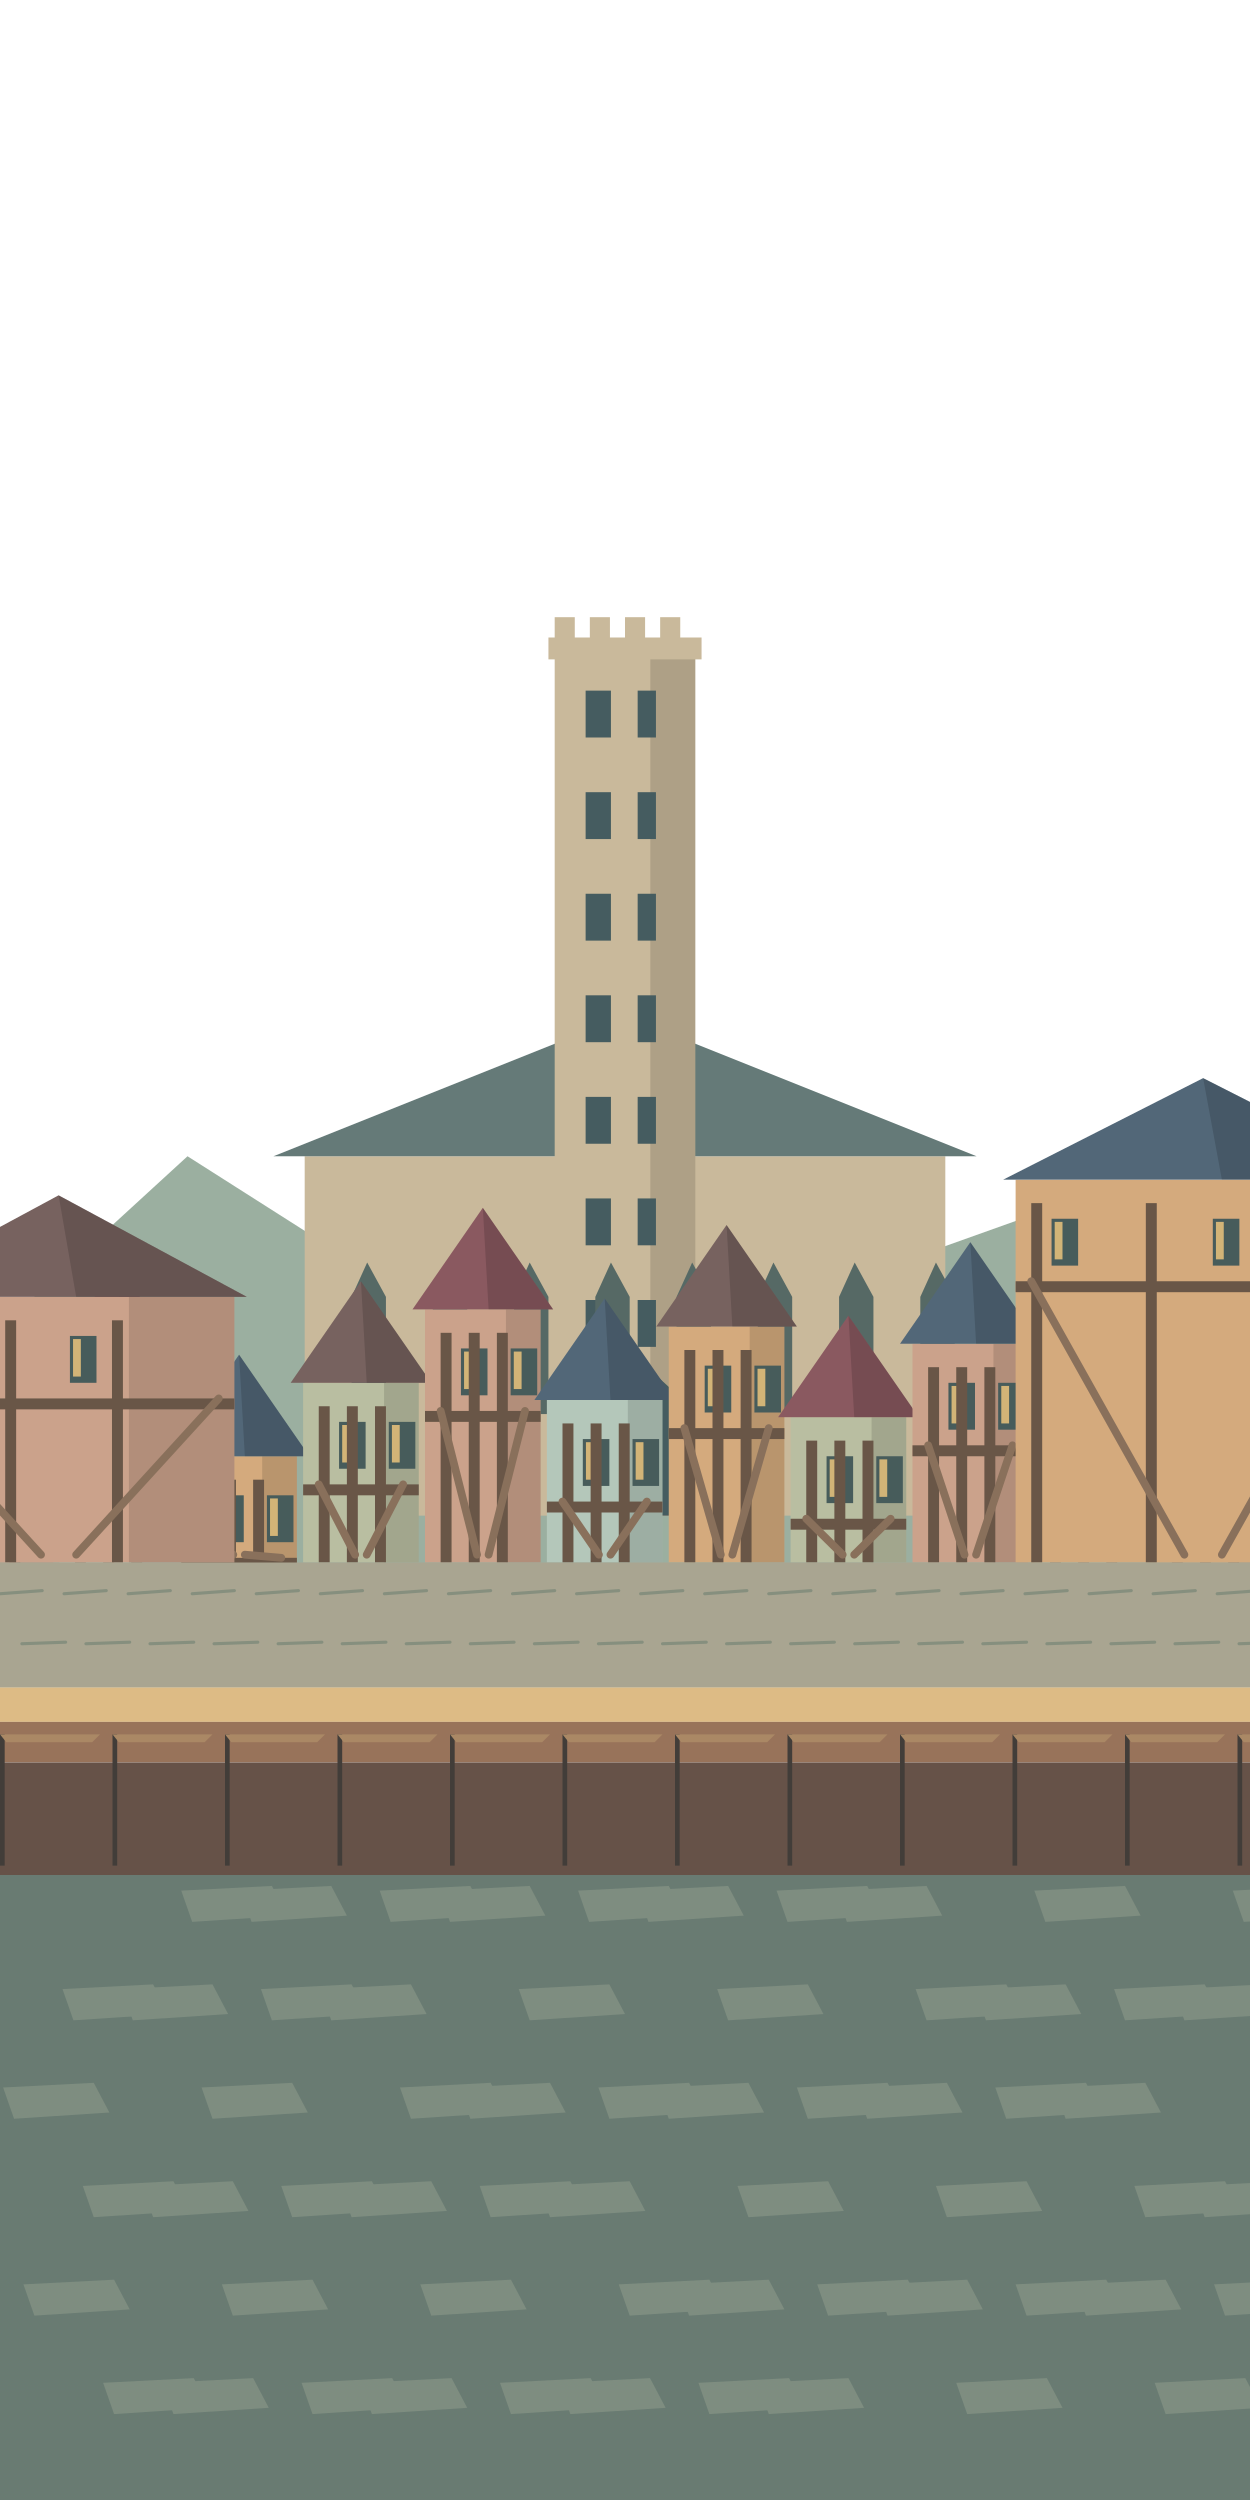
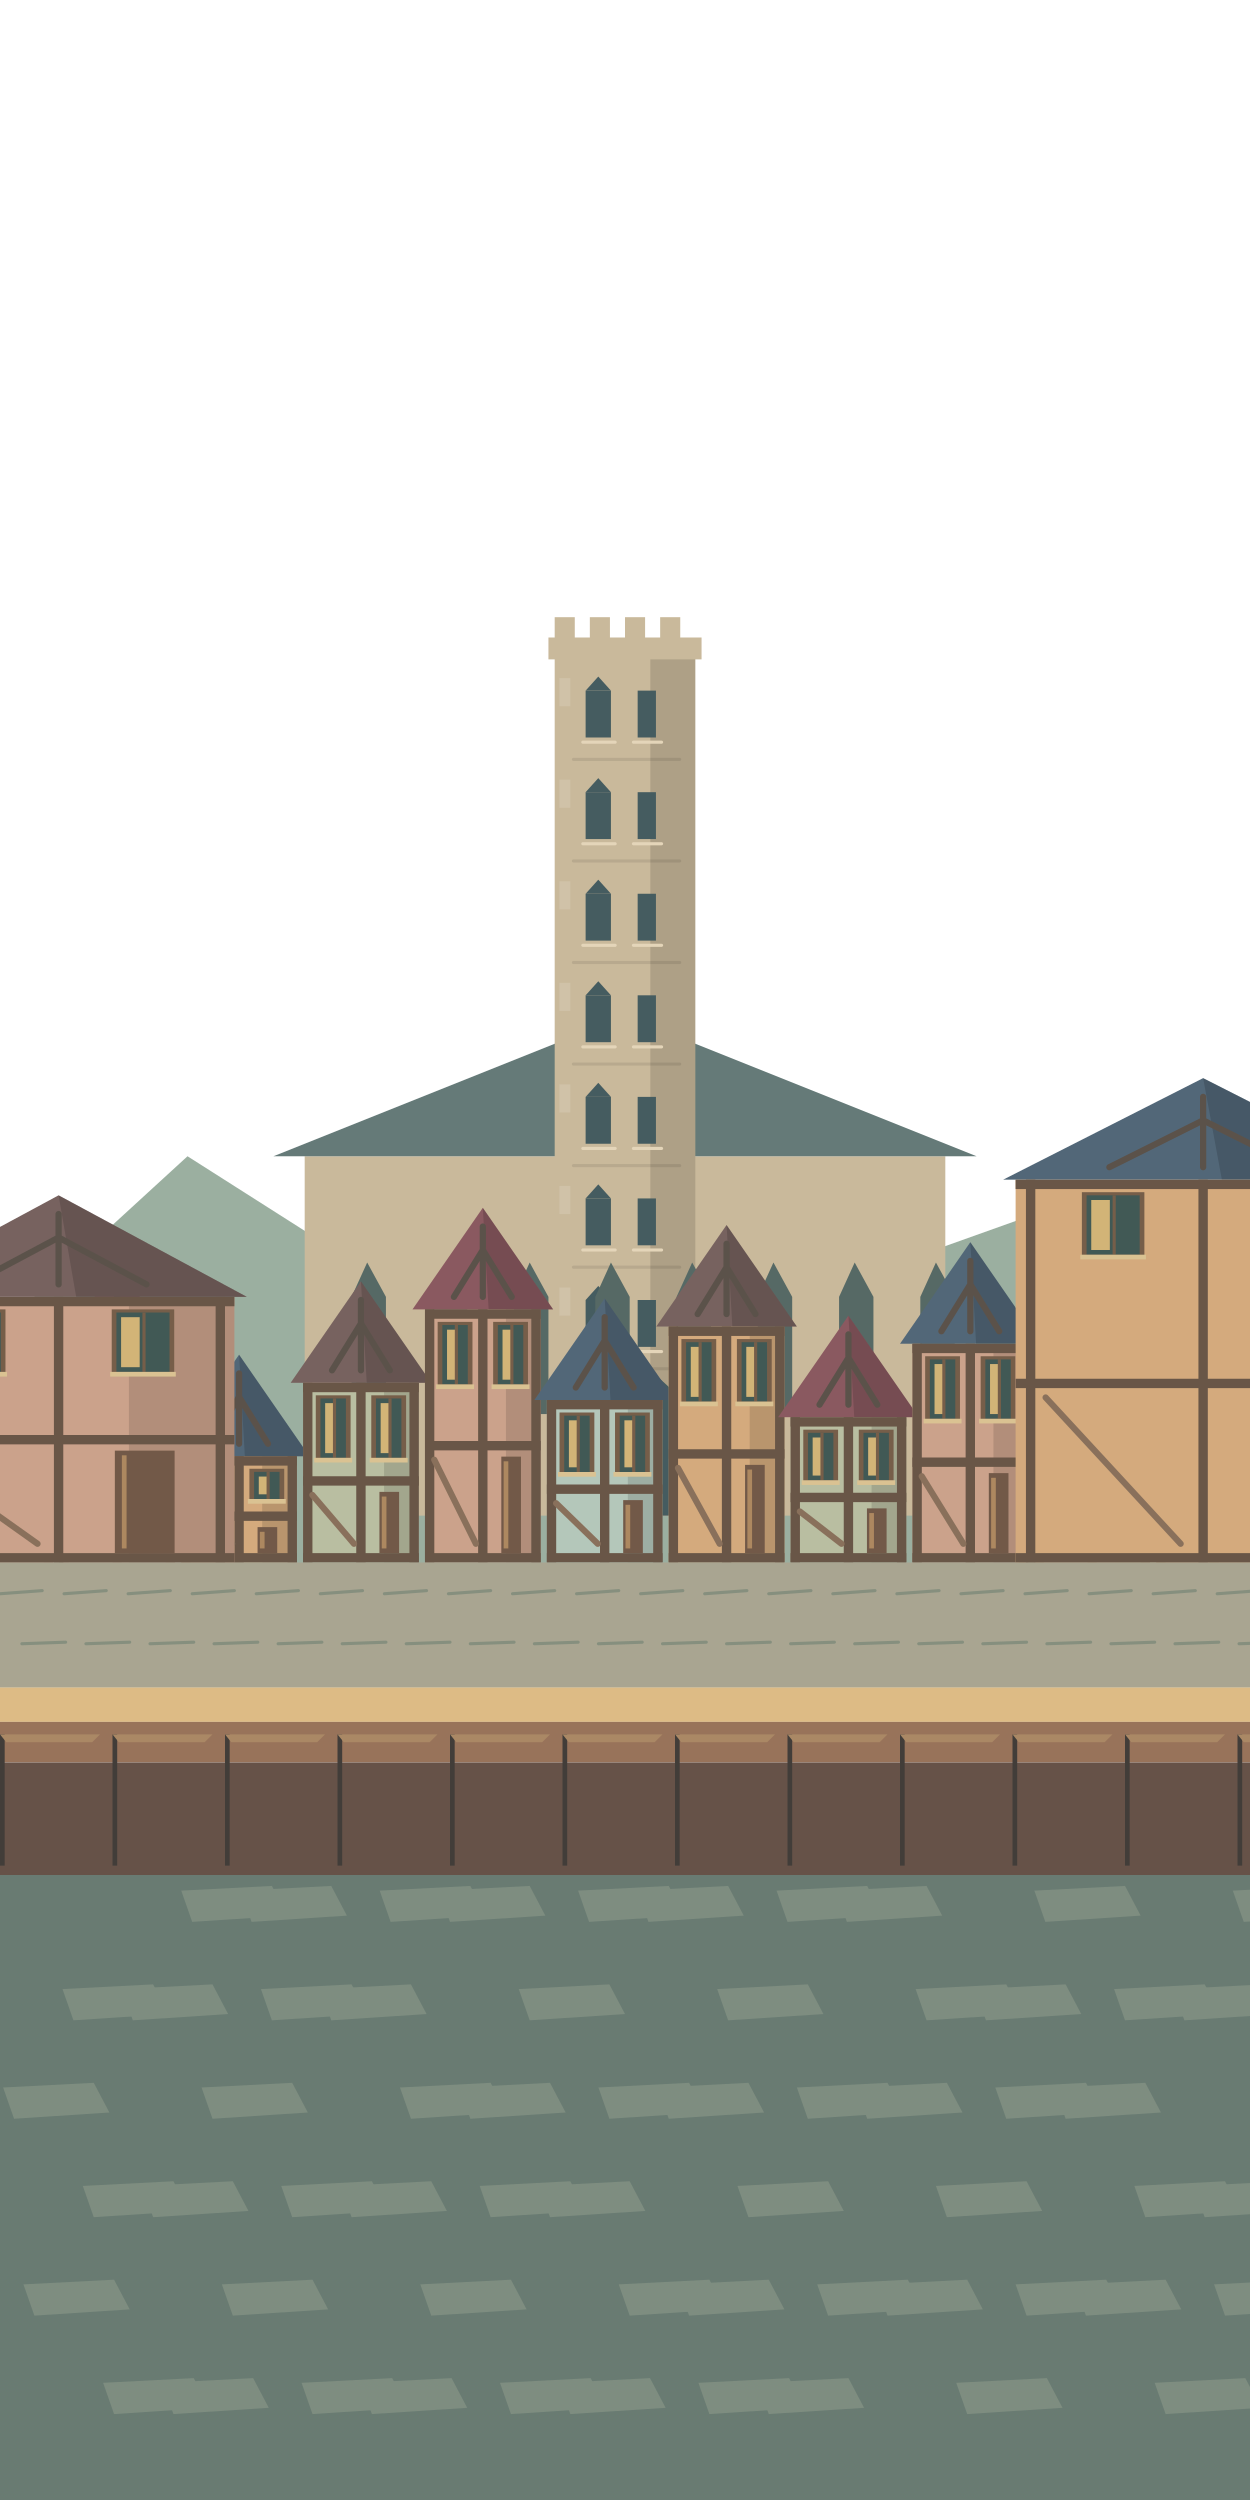
<svg xmlns="http://www.w3.org/2000/svg" width="800" height="1600" viewBox="0 0 800 1600">
  <polygon points="0,850 120,740 230,810 400,720 570,810 710,760 800,830 800,1080 0,1080" fill="#9bafa0" />
  <rect x="195" y="740" width="410" height="230" fill="#c9b99b" />
  <polygon points="175,740 400,650 625,740" fill="#657a78" />
  <rect x="355" y="420" width="90" height="550" fill="#c9b99b" />
  <polygon points="416.2,420 445,420 445,970 416.2,970" fill="#00000022" />
  <rect x="351" y="408" width="98" height="14" fill="#c9b99b" />
  <rect x="355" y="395" width="12.857" height="20" fill="#c9b99b" />
  <rect x="377.5" y="395" width="12.857" height="20" fill="#c9b99b" />
  <rect x="400" y="395" width="12.857" height="20" fill="#c9b99b" />
  <rect x="422.5" y="395" width="12.857" height="20" fill="#c9b99b" />
  <rect x="374.8" y="442" width="16.2" height="30" fill="#455c60" />
  <rect x="408.1" y="442" width="11.7" height="30" fill="#455c60" />
+   <polygon points="374.8,442 382.9,433 391,442" fill="#455c60" />
+   <path d="M373 475h20.7 M405.4 475h18" fill="none" stroke="#e4d5b9" stroke-width="2" stroke-linecap="round" stroke-linejoin="round" />
+   <rect x="358" y="434" width="7" height="18" fill="#ffffff20" />
+   <path d="M367 486h68" fill="none" stroke="#00000016" stroke-width="2" stroke-linecap="round" stroke-linejoin="round" />
  <rect x="374.8" y="507" width="16.2" height="30" fill="#455c60" />
  <rect x="408.1" y="507" width="11.7" height="30" fill="#455c60" />
+   <polygon points="374.8,507 382.9,498 391,507" fill="#455c60" />
+   <path d="M373 540h20.7 M405.4 540h18" fill="none" stroke="#e4d5b9" stroke-width="2" stroke-linecap="round" stroke-linejoin="round" />
+   <rect x="358" y="499" width="7" height="18" fill="#ffffff20" />
+   <path d="M367 551h68" fill="none" stroke="#00000016" stroke-width="2" stroke-linecap="round" stroke-linejoin="round" />
  <rect x="374.8" y="572" width="16.2" height="30" fill="#455c60" />
  <rect x="408.1" y="572" width="11.7" height="30" fill="#455c60" />
+   <polygon points="374.8,572 382.9,563 391,572" fill="#455c60" />
+   <path d="M373 605h20.7 M405.4 605h18" fill="none" stroke="#e4d5b9" stroke-width="2" stroke-linecap="round" stroke-linejoin="round" />
+   <rect x="358" y="564" width="7" height="18" fill="#ffffff20" />
+   <path d="M367 616h68" fill="none" stroke="#00000016" stroke-width="2" stroke-linecap="round" stroke-linejoin="round" />
  <rect x="374.8" y="637" width="16.2" height="30" fill="#455c60" />
  <rect x="408.1" y="637" width="11.7" height="30" fill="#455c60" />
+   <polygon points="374.8,637 382.9,628 391,637" fill="#455c60" />
+   <path d="M373 670h20.7 M405.4 670h18" fill="none" stroke="#e4d5b9" stroke-width="2" stroke-linecap="round" stroke-linejoin="round" />
+   <rect x="358" y="629" width="7" height="18" fill="#ffffff20" />
+   <path d="M367 681h68" fill="none" stroke="#00000016" stroke-width="2" stroke-linecap="round" stroke-linejoin="round" />
  <rect x="374.8" y="702" width="16.2" height="30" fill="#455c60" />
  <rect x="408.1" y="702" width="11.7" height="30" fill="#455c60" />
+   <polygon points="374.8,702 382.9,693 391,702" fill="#455c60" />
+   <path d="M373 735h20.7 M405.4 735h18" fill="none" stroke="#e4d5b9" stroke-width="2" stroke-linecap="round" stroke-linejoin="round" />
+   <rect x="358" y="694" width="7" height="18" fill="#ffffff20" />
+   <path d="M367 746h68" fill="none" stroke="#00000016" stroke-width="2" stroke-linecap="round" stroke-linejoin="round" />
  <rect x="374.8" y="767" width="16.2" height="30" fill="#455c60" />
  <rect x="408.1" y="767" width="11.7" height="30" fill="#455c60" />
+   <polygon points="374.8,767 382.9,758 391,767" fill="#455c60" />
+   <path d="M373 800h20.7 M405.4 800h18" fill="none" stroke="#e4d5b9" stroke-width="2" stroke-linecap="round" stroke-linejoin="round" />
+   <rect x="358" y="759" width="7" height="18" fill="#ffffff20" />
+   <path d="M367 811h68" fill="none" stroke="#00000016" stroke-width="2" stroke-linecap="round" stroke-linejoin="round" />
  <rect x="374.8" y="832" width="16.2" height="30" fill="#455c60" />
  <rect x="408.1" y="832" width="11.7" height="30" fill="#455c60" />
+   <polygon points="374.8,832 382.9,823 391,832" fill="#455c60" />
+   <path d="M373 865h20.7 M405.4 865h18" fill="none" stroke="#e4d5b9" stroke-width="2" stroke-linecap="round" stroke-linejoin="round" />
+   <rect x="358" y="824" width="7" height="18" fill="#ffffff20" />
+   <path d="M367 876h68" fill="none" stroke="#00000016" stroke-width="2" stroke-linecap="round" stroke-linejoin="round" />
  <polygon points="225,830 235,808 247,830 247,905 225,905" fill="#566965" />
  <polygon points="277,830 287,808 299,830 299,905 277,905" fill="#566965" />
  <polygon points="329,830 339,808 351,830 351,905 329,905" fill="#566965" />
  <polygon points="381,830 391,808 403,830 403,905 381,905" fill="#566965" />
  <polygon points="433,830 443,808 455,830 455,905 433,905" fill="#566965" />
  <polygon points="485,830 495,808 507,830 507,905 485,905" fill="#566965" />
  <polygon points="537,830 547,808 559,830 559,905 537,905" fill="#566965" />
  <polygon points="589,830 599,808 611,830 611,905 589,905" fill="#566965" />
  <polygon points="365,970 365,894 400,862 435,894 435,970" fill="#455c60" />
  <rect x="-40" y="921" width="74" height="79" fill="#cba28b" />
  <polygon points="11.8,921 34,921 34,1000 11.8,1000" fill="#00000020" />
  <polygon points="-48,921 -3,856 42,921" fill="#77625f" />
  <polygon points="-3,856 42,921 0.7,921" fill="#00000025" />
-   <rect x="-30" y="936" width="7" height="64" fill="#695647" />
-   <rect x="-17" y="946" width="17" height="30" fill="#475c5b" />
-   <rect x="-15" y="948" width="5" height="24" fill="#d2b477" />
-   <rect x="-12" y="936" width="7" height="64" fill="#695647" />
-   <rect x="14.82" y="946" width="17" height="30" fill="#475c5b" />
-   <rect x="16.82" y="948" width="5" height="24" fill="#d2b477" />
-   <rect x="6" y="936" width="7" height="64" fill="#695647" />
-   <rect x="-40" y="986" width="74" height="7" fill="#695647" />
-   <path d="M-30 986L-6.7 995M24 986L0.7 995" fill="none" stroke="#89705b" stroke-width="5" stroke-linecap="round" stroke-linejoin="round" />
+   <path d="M-3 868L-3 913M-21.5 913L-3 883L15.5 913" fill="none" stroke="#5b524a" stroke-width="4" stroke-linecap="round" stroke-linejoin="round" />
+   <rect x="-40.04" y="921" width="6" height="79" fill="#695647" />
+   <rect x="-6" y="921" width="6" height="79" fill="#695647" />
+   <rect x="28.04" y="921" width="6" height="79" fill="#695647" />
+   <rect x="-40" y="921" width="74" height="6" fill="#695647" />
+   <rect x="-40" y="962.08" width="74" height="6" fill="#695647" />
+   <rect x="-40" y="994" width="74" height="6" fill="#695647" />
+   <rect x="-31.9" y="929" width="22.28" height="27.08" fill="#765e49" />
+   <rect x="-28.9" y="931" width="16.28" height="23.08" fill="#415955" />
+   <rect x="-25.9" y="934" width="5.698" height="17.08" fill="#d2b477" />
+   <rect x="-20.923" y="931" width="2" height="23.08" fill="#765e49" />
+   <rect x="-32.9" y="954.08" width="24.28" height="3" fill="#dac292" />
+   <rect x="3.62" y="929" width="22.28" height="27.08" fill="#765e49" />
+   <rect x="6.62" y="931" width="16.28" height="23.08" fill="#415955" />
+   <rect x="9.62" y="934" width="5.698" height="17.08" fill="#d2b477" />
+   <rect x="14.597" y="931" width="2" height="23.08" fill="#765e49" />
+   <rect x="2.62" y="954.08" width="24.28" height="3" fill="#dac292" />
+   <path d="M-34.08 974.08L-7.44 988" fill="none" stroke="#89705b" stroke-width="4" stroke-linecap="round" stroke-linejoin="round" />
+   <rect x="8.84" y="972.08" width="12.58" height="21.92" fill="#725948" />
+   <rect x="10.32" y="975.08" width="3" height="15.92" fill="#ad8860" />
  <rect x="38" y="874" width="74" height="126" fill="#b4c7ba" />
  <polygon points="89.8,874 112,874 112,1000 89.8,1000" fill="#00000020" />
  <polygon points="30,874 75,809 120,874" fill="#8a5960" />
  <polygon points="75,809 120,874 78.7,874" fill="#00000025" />
-   <rect x="48" y="889" width="7" height="111" fill="#695647" />
-   <rect x="61" y="899" width="17" height="30" fill="#475c5b" />
-   <rect x="63" y="901" width="5" height="24" fill="#d2b477" />
-   <rect x="66" y="889" width="7" height="111" fill="#695647" />
-   <rect x="92.82" y="899" width="17" height="30" fill="#475c5b" />
-   <rect x="94.82" y="901" width="5" height="24" fill="#d2b477" />
-   <rect x="84" y="889" width="7" height="111" fill="#695647" />
-   <rect x="38" y="939" width="74" height="7" fill="#695647" />
-   <path d="M48 939L71.3 995M102 939L78.7 995" fill="none" stroke="#89705b" stroke-width="5" stroke-linecap="round" stroke-linejoin="round" />
+   <path d="M75 821L75 866M56.5 866L75 836L93.5 866" fill="none" stroke="#5b524a" stroke-width="4" stroke-linecap="round" stroke-linejoin="round" />
+   <rect x="37.96" y="874" width="6" height="126" fill="#695647" />
+   <rect x="72" y="874" width="6" height="126" fill="#695647" />
+   <rect x="106.04" y="874" width="6" height="126" fill="#695647" />
+   <rect x="38" y="874" width="74" height="6" fill="#695647" />
+   <rect x="38" y="939.52" width="74" height="6" fill="#695647" />
+   <rect x="38" y="994" width="74" height="6" fill="#695647" />
+   <rect x="46.1" y="882" width="22.28" height="42" fill="#765e49" />
+   <rect x="49.1" y="884" width="16.28" height="38" fill="#415955" />
+   <rect x="52.1" y="887" width="5.698" height="32" fill="#d2b477" />
+   <rect x="57.077" y="884" width="2" height="38" fill="#765e49" />
+   <rect x="45.1" y="922" width="24.28" height="3" fill="#dac292" />
+   <rect x="81.62" y="882" width="22.28" height="42" fill="#765e49" />
+   <rect x="84.62" y="884" width="16.28" height="38" fill="#415955" />
+   <rect x="87.62" y="887" width="5.698" height="32" fill="#d2b477" />
+   <rect x="92.597" y="884" width="2" height="38" fill="#765e49" />
+   <rect x="80.62" y="922" width="24.28" height="3" fill="#dac292" />
+   <path d="M43.92 951.52L70.56 988" fill="none" stroke="#89705b" stroke-width="4" stroke-linecap="round" stroke-linejoin="round" />
+   <rect x="86.84" y="949.52" width="12.58" height="44.48" fill="#725948" />
+   <rect x="88.32" y="952.52" width="3" height="38.48" fill="#ad8860" />
  <rect x="116" y="932" width="74" height="68" fill="#d4aa7d" />
  <polygon points="167.8,932 190,932 190,1000 167.8,1000" fill="#00000020" />
  <polygon points="108,932 153,867 198,932" fill="#526778" />
  <polygon points="153,867 198,932 156.7,932" fill="#00000025" />
-   <rect x="126" y="947" width="7" height="53" fill="#695647" />
-   <rect x="139" y="957" width="17" height="30" fill="#475c5b" />
-   <rect x="141" y="959" width="5" height="24" fill="#d2b477" />
-   <rect x="144" y="947" width="7" height="53" fill="#695647" />
-   <rect x="170.82" y="957" width="17" height="30" fill="#475c5b" />
-   <rect x="172.82" y="959" width="5" height="24" fill="#d2b477" />
-   <rect x="162" y="947" width="7" height="53" fill="#695647" />
-   <rect x="116" y="997" width="74" height="7" fill="#695647" />
-   <path d="M126 997L149.3 995M180 997L156.7 995" fill="none" stroke="#89705b" stroke-width="5" stroke-linecap="round" stroke-linejoin="round" />
+   <path d="M153 879L153 924M134.5 924L153 894L171.5 924" fill="none" stroke="#5b524a" stroke-width="4" stroke-linecap="round" stroke-linejoin="round" />
+   <rect x="115.96" y="932" width="6" height="68" fill="#695647" />
+   <rect x="150" y="932" width="6" height="68" fill="#695647" />
+   <rect x="184.04" y="932" width="6" height="68" fill="#695647" />
+   <rect x="116" y="932" width="74" height="6" fill="#695647" />
+   <rect x="116" y="967.36" width="74" height="6" fill="#695647" />
+   <rect x="116" y="994" width="74" height="6" fill="#695647" />
+   <rect x="124.1" y="940" width="22.28" height="21.36" fill="#765e49" />
+   <rect x="127.1" y="942" width="16.28" height="17.36" fill="#415955" />
+   <rect x="130.1" y="945" width="5.698" height="11.36" fill="#d2b477" />
+   <rect x="135.077" y="942" width="2" height="17.36" fill="#765e49" />
+   <rect x="123.1" y="959.36" width="24.28" height="3" fill="#dac292" />
+   <rect x="159.62" y="940" width="22.28" height="21.36" fill="#765e49" />
+   <rect x="162.62" y="942" width="16.28" height="17.36" fill="#415955" />
+   <rect x="165.62" y="945" width="5.698" height="11.36" fill="#d2b477" />
+   <rect x="170.597" y="942" width="2" height="17.36" fill="#765e49" />
+   <rect x="158.62" y="959.36" width="24.28" height="3" fill="#dac292" />
+   <path d="M121.92 979.36L148.56 988" fill="none" stroke="#89705b" stroke-width="4" stroke-linecap="round" stroke-linejoin="round" />
+   <rect x="164.84" y="977.36" width="12.58" height="16.64" fill="#725948" />
+   <rect x="166.32" y="980.36" width="3" height="10.64" fill="#ad8860" />
  <rect x="194" y="885" width="74" height="115" fill="#b9bea1" />
  <polygon points="245.8,885 268,885 268,1000 245.8,1000" fill="#00000020" />
  <polygon points="186,885 231,820 276,885" fill="#77625f" />
  <polygon points="231,820 276,885 234.7,885" fill="#00000025" />
-   <rect x="204" y="900" width="7" height="100" fill="#695647" />
-   <rect x="217" y="910" width="17" height="30" fill="#475c5b" />
-   <rect x="219" y="912" width="5" height="24" fill="#d2b477" />
-   <rect x="222" y="900" width="7" height="100" fill="#695647" />
-   <rect x="248.82" y="910" width="17" height="30" fill="#475c5b" />
-   <rect x="250.82" y="912" width="5" height="24" fill="#d2b477" />
-   <rect x="240" y="900" width="7" height="100" fill="#695647" />
-   <rect x="194" y="950" width="74" height="7" fill="#695647" />
-   <path d="M204 950L227.3 995M258 950L234.7 995" fill="none" stroke="#89705b" stroke-width="5" stroke-linecap="round" stroke-linejoin="round" />
+   <path d="M231 832L231 877M212.5 877L231 847L249.5 877" fill="none" stroke="#5b524a" stroke-width="4" stroke-linecap="round" stroke-linejoin="round" />
+   <rect x="193.96" y="885" width="6" height="115" fill="#695647" />
+   <rect x="228" y="885" width="6" height="115" fill="#695647" />
+   <rect x="262.04" y="885" width="6" height="115" fill="#695647" />
+   <rect x="194" y="885" width="74" height="6" fill="#695647" />
+   <rect x="194" y="944.8" width="74" height="6" fill="#695647" />
+   <rect x="194" y="994" width="74" height="6" fill="#695647" />
+   <rect x="202.1" y="893" width="22.28" height="42" fill="#765e49" />
+   <rect x="205.1" y="895" width="16.28" height="38" fill="#415955" />
+   <rect x="208.1" y="898" width="5.698" height="32" fill="#d2b477" />
+   <rect x="213.077" y="895" width="2" height="38" fill="#765e49" />
+   <rect x="201.1" y="933" width="24.28" height="3" fill="#dac292" />
+   <rect x="237.62" y="893" width="22.28" height="42" fill="#765e49" />
+   <rect x="240.62" y="895" width="16.28" height="38" fill="#415955" />
+   <rect x="243.62" y="898" width="5.698" height="32" fill="#d2b477" />
+   <rect x="248.597" y="895" width="2" height="38" fill="#765e49" />
+   <rect x="236.62" y="933" width="24.28" height="3" fill="#dac292" />
+   <path d="M199.92 956.8L226.56 988" fill="none" stroke="#89705b" stroke-width="4" stroke-linecap="round" stroke-linejoin="round" />
+   <rect x="242.84" y="954.8" width="12.58" height="39.2" fill="#725948" />
+   <rect x="244.32" y="957.8" width="3" height="33.2" fill="#ad8860" />
  <rect x="272" y="838" width="74" height="162" fill="#cba28b" />
  <polygon points="323.8,838 346,838 346,1000 323.8,1000" fill="#00000020" />
  <polygon points="264,838 309,773 354,838" fill="#8a5960" />
  <polygon points="309,773 354,838 312.7,838" fill="#00000025" />
-   <rect x="282" y="853" width="7" height="147" fill="#695647" />
-   <rect x="295" y="863" width="17" height="30" fill="#475c5b" />
-   <rect x="297" y="865" width="5" height="24" fill="#d2b477" />
-   <rect x="300" y="853" width="7" height="147" fill="#695647" />
-   <rect x="326.82" y="863" width="17" height="30" fill="#475c5b" />
-   <rect x="328.82" y="865" width="5" height="24" fill="#d2b477" />
-   <rect x="318" y="853" width="7" height="147" fill="#695647" />
-   <rect x="272" y="903" width="74" height="7" fill="#695647" />
-   <path d="M282 903L305.3 995M336 903L312.7 995" fill="none" stroke="#89705b" stroke-width="5" stroke-linecap="round" stroke-linejoin="round" />
+   <path d="M309 785L309 830M290.5 830L309 800L327.5 830" fill="none" stroke="#5b524a" stroke-width="4" stroke-linecap="round" stroke-linejoin="round" />
+   <rect x="271.96" y="838" width="6" height="162" fill="#695647" />
+   <rect x="306" y="838" width="6" height="162" fill="#695647" />
+   <rect x="340.04" y="838" width="6" height="162" fill="#695647" />
+   <rect x="272" y="838" width="74" height="6" fill="#695647" />
+   <rect x="272" y="922.24" width="74" height="6" fill="#695647" />
+   <rect x="272" y="994" width="74" height="6" fill="#695647" />
+   <rect x="280.1" y="846" width="22.28" height="42" fill="#765e49" />
+   <rect x="283.1" y="848" width="16.28" height="38" fill="#415955" />
+   <rect x="286.1" y="851" width="5.698" height="32" fill="#d2b477" />
+   <rect x="291.077" y="848" width="2" height="38" fill="#765e49" />
+   <rect x="279.1" y="886" width="24.28" height="3" fill="#dac292" />
+   <rect x="315.62" y="846" width="22.28" height="42" fill="#765e49" />
+   <rect x="318.62" y="848" width="16.28" height="38" fill="#415955" />
+   <rect x="321.62" y="851" width="5.698" height="32" fill="#d2b477" />
+   <rect x="326.597" y="848" width="2" height="38" fill="#765e49" />
+   <rect x="314.62" y="886" width="24.28" height="3" fill="#dac292" />
+   <path d="M277.92 934.24L304.56 988" fill="none" stroke="#89705b" stroke-width="4" stroke-linecap="round" stroke-linejoin="round" />
+   <rect x="320.84" y="932.24" width="12.58" height="61.76" fill="#725948" />
+   <rect x="322.32" y="935.24" width="3" height="55.76" fill="#ad8860" />
  <rect x="350" y="896" width="74" height="104" fill="#b4c7ba" />
  <polygon points="401.8,896 424,896 424,1000 401.8,1000" fill="#00000020" />
  <polygon points="342,896 387,831 432,896" fill="#526778" />
  <polygon points="387,831 432,896 390.7,896" fill="#00000025" />
-   <rect x="360" y="911" width="7" height="89" fill="#695647" />
-   <rect x="373" y="921" width="17" height="30" fill="#475c5b" />
-   <rect x="375" y="923" width="5" height="24" fill="#d2b477" />
-   <rect x="378" y="911" width="7" height="89" fill="#695647" />
-   <rect x="404.82" y="921" width="17" height="30" fill="#475c5b" />
-   <rect x="406.82" y="923" width="5" height="24" fill="#d2b477" />
-   <rect x="396" y="911" width="7" height="89" fill="#695647" />
-   <rect x="350" y="961" width="74" height="7" fill="#695647" />
-   <path d="M360 961L383.3 995M414 961L390.7 995" fill="none" stroke="#89705b" stroke-width="5" stroke-linecap="round" stroke-linejoin="round" />
+   <path d="M387 843L387 888M368.5 888L387 858L405.5 888" fill="none" stroke="#5b524a" stroke-width="4" stroke-linecap="round" stroke-linejoin="round" />
+   <rect x="349.96" y="896" width="6" height="104" fill="#695647" />
+   <rect x="384" y="896" width="6" height="104" fill="#695647" />
+   <rect x="418.04" y="896" width="6" height="104" fill="#695647" />
+   <rect x="350" y="896" width="74" height="6" fill="#695647" />
+   <rect x="350" y="950.08" width="74" height="6" fill="#695647" />
+   <rect x="350" y="994" width="74" height="6" fill="#695647" />
+   <rect x="358.1" y="904" width="22.28" height="40.08" fill="#765e49" />
+   <rect x="361.1" y="906" width="16.28" height="36.08" fill="#415955" />
+   <rect x="364.1" y="909" width="5.698" height="30.08" fill="#d2b477" />
+   <rect x="369.077" y="906" width="2" height="36.08" fill="#765e49" />
+   <rect x="357.1" y="942.08" width="24.28" height="3" fill="#dac292" />
+   <rect x="393.62" y="904" width="22.28" height="40.08" fill="#765e49" />
+   <rect x="396.62" y="906" width="16.28" height="36.08" fill="#415955" />
+   <rect x="399.62" y="909" width="5.698" height="30.08" fill="#d2b477" />
+   <rect x="404.597" y="906" width="2" height="36.08" fill="#765e49" />
+   <rect x="392.62" y="942.08" width="24.28" height="3" fill="#dac292" />
+   <path d="M355.92 962.08L382.56 988" fill="none" stroke="#89705b" stroke-width="4" stroke-linecap="round" stroke-linejoin="round" />
+   <rect x="398.84" y="960.08" width="12.58" height="33.92" fill="#725948" />
+   <rect x="400.32" y="963.08" width="3" height="27.92" fill="#ad8860" />
  <rect x="428" y="849" width="74" height="151" fill="#d4aa7d" />
  <polygon points="479.8,849 502,849 502,1000 479.8,1000" fill="#00000020" />
  <polygon points="420,849 465,784 510,849" fill="#77625f" />
  <polygon points="465,784 510,849 468.7,849" fill="#00000025" />
-   <rect x="438" y="864" width="7" height="136" fill="#695647" />
-   <rect x="451" y="874" width="17" height="30" fill="#475c5b" />
-   <rect x="453" y="876" width="5" height="24" fill="#d2b477" />
-   <rect x="456" y="864" width="7" height="136" fill="#695647" />
-   <rect x="482.82" y="874" width="17" height="30" fill="#475c5b" />
-   <rect x="484.82" y="876" width="5" height="24" fill="#d2b477" />
-   <rect x="474" y="864" width="7" height="136" fill="#695647" />
-   <rect x="428" y="914" width="74" height="7" fill="#695647" />
-   <path d="M438 914L461.3 995M492 914L468.7 995" fill="none" stroke="#89705b" stroke-width="5" stroke-linecap="round" stroke-linejoin="round" />
+   <path d="M465 796L465 841M446.5 841L465 811L483.5 841" fill="none" stroke="#5b524a" stroke-width="4" stroke-linecap="round" stroke-linejoin="round" />
+   <rect x="427.96" y="849" width="6" height="151" fill="#695647" />
+   <rect x="462" y="849" width="6" height="151" fill="#695647" />
+   <rect x="496.04" y="849" width="6" height="151" fill="#695647" />
+   <rect x="428" y="849" width="74" height="6" fill="#695647" />
+   <rect x="428" y="927.52" width="74" height="6" fill="#695647" />
+   <rect x="428" y="994" width="74" height="6" fill="#695647" />
+   <rect x="436.1" y="857" width="22.28" height="42" fill="#765e49" />
+   <rect x="439.1" y="859" width="16.28" height="38" fill="#415955" />
+   <rect x="442.1" y="862" width="5.698" height="32" fill="#d2b477" />
+   <rect x="447.077" y="859" width="2" height="38" fill="#765e49" />
+   <rect x="435.1" y="897" width="24.28" height="3" fill="#dac292" />
+   <rect x="471.62" y="857" width="22.28" height="42" fill="#765e49" />
+   <rect x="474.62" y="859" width="16.28" height="38" fill="#415955" />
+   <rect x="477.62" y="862" width="5.698" height="32" fill="#d2b477" />
+   <rect x="482.597" y="859" width="2" height="38" fill="#765e49" />
+   <rect x="470.62" y="897" width="24.28" height="3" fill="#dac292" />
+   <path d="M433.92 939.52L460.56 988" fill="none" stroke="#89705b" stroke-width="4" stroke-linecap="round" stroke-linejoin="round" />
+   <rect x="476.84" y="937.52" width="12.58" height="56.48" fill="#725948" />
+   <rect x="478.32" y="940.52" width="3" height="50.48" fill="#ad8860" />
  <rect x="506" y="907" width="74" height="93" fill="#b9bea1" />
  <polygon points="557.8,907 580,907 580,1000 557.8,1000" fill="#00000020" />
  <polygon points="498,907 543,842 588,907" fill="#8a5960" />
  <polygon points="543,842 588,907 546.7,907" fill="#00000025" />
-   <rect x="516" y="922" width="7" height="78" fill="#695647" />
-   <rect x="529" y="932" width="17" height="30" fill="#475c5b" />
-   <rect x="531" y="934" width="5" height="24" fill="#d2b477" />
-   <rect x="534" y="922" width="7" height="78" fill="#695647" />
-   <rect x="560.82" y="932" width="17" height="30" fill="#475c5b" />
-   <rect x="562.82" y="934" width="5" height="24" fill="#d2b477" />
-   <rect x="552" y="922" width="7" height="78" fill="#695647" />
-   <rect x="506" y="972" width="74" height="7" fill="#695647" />
-   <path d="M516 972L539.3 995M570 972L546.7 995" fill="none" stroke="#89705b" stroke-width="5" stroke-linecap="round" stroke-linejoin="round" />
+   <path d="M543 854L543 899M524.5 899L543 869L561.5 899" fill="none" stroke="#5b524a" stroke-width="4" stroke-linecap="round" stroke-linejoin="round" />
+   <rect x="505.96" y="907" width="6" height="93" fill="#695647" />
+   <rect x="540" y="907" width="6" height="93" fill="#695647" />
+   <rect x="574.04" y="907" width="6" height="93" fill="#695647" />
+   <rect x="506" y="907" width="74" height="6" fill="#695647" />
+   <rect x="506" y="955.36" width="74" height="6" fill="#695647" />
+   <rect x="506" y="994" width="74" height="6" fill="#695647" />
+   <rect x="514.1" y="915" width="22.28" height="34.36" fill="#765e49" />
+   <rect x="517.1" y="917" width="16.28" height="30.36" fill="#415955" />
+   <rect x="520.1" y="920" width="5.698" height="24.36" fill="#d2b477" />
+   <rect x="525.077" y="917" width="2" height="30.36" fill="#765e49" />
+   <rect x="513.1" y="947.36" width="24.28" height="3" fill="#dac292" />
+   <rect x="549.62" y="915" width="22.28" height="34.36" fill="#765e49" />
+   <rect x="552.62" y="917" width="16.28" height="30.36" fill="#415955" />
+   <rect x="555.62" y="920" width="5.698" height="24.36" fill="#d2b477" />
+   <rect x="560.597" y="917" width="2" height="30.36" fill="#765e49" />
+   <rect x="548.62" y="947.36" width="24.28" height="3" fill="#dac292" />
+   <path d="M511.92 967.36L538.56 988" fill="none" stroke="#89705b" stroke-width="4" stroke-linecap="round" stroke-linejoin="round" />
+   <rect x="554.84" y="965.36" width="12.58" height="28.64" fill="#725948" />
+   <rect x="556.32" y="968.36" width="3" height="22.64" fill="#ad8860" />
  <rect x="584" y="860" width="74" height="140" fill="#cba28b" />
  <polygon points="635.8,860 658,860 658,1000 635.8,1000" fill="#00000020" />
  <polygon points="576,860 621,795 666,860" fill="#526778" />
  <polygon points="621,795 666,860 624.7,860" fill="#00000025" />
-   <rect x="594" y="875" width="7" height="125" fill="#695647" />
-   <rect x="607" y="885" width="17" height="30" fill="#475c5b" />
-   <rect x="609" y="887" width="5" height="24" fill="#d2b477" />
-   <rect x="612" y="875" width="7" height="125" fill="#695647" />
-   <rect x="638.82" y="885" width="17" height="30" fill="#475c5b" />
-   <rect x="640.82" y="887" width="5" height="24" fill="#d2b477" />
-   <rect x="630" y="875" width="7" height="125" fill="#695647" />
-   <rect x="584" y="925" width="74" height="7" fill="#695647" />
-   <path d="M594 925L617.3 995M648 925L624.7 995" fill="none" stroke="#89705b" stroke-width="5" stroke-linecap="round" stroke-linejoin="round" />
+   <path d="M621 807L621 852M602.5 852L621 822L639.5 852" fill="none" stroke="#5b524a" stroke-width="4" stroke-linecap="round" stroke-linejoin="round" />
+   <rect x="583.96" y="860" width="6" height="140" fill="#695647" />
+   <rect x="618" y="860" width="6" height="140" fill="#695647" />
+   <rect x="652.04" y="860" width="6" height="140" fill="#695647" />
+   <rect x="584" y="860" width="74" height="6" fill="#695647" />
+   <rect x="584" y="932.8" width="74" height="6" fill="#695647" />
+   <rect x="584" y="994" width="74" height="6" fill="#695647" />
+   <rect x="592.1" y="868" width="22.28" height="42" fill="#765e49" />
+   <rect x="595.1" y="870" width="16.28" height="38" fill="#415955" />
+   <rect x="598.1" y="873" width="5.698" height="32" fill="#d2b477" />
+   <rect x="603.077" y="870" width="2" height="38" fill="#765e49" />
+   <rect x="591.1" y="908" width="24.28" height="3" fill="#dac292" />
+   <rect x="627.62" y="868" width="22.28" height="42" fill="#765e49" />
+   <rect x="630.62" y="870" width="16.28" height="38" fill="#415955" />
+   <rect x="633.62" y="873" width="5.698" height="32" fill="#d2b477" />
+   <rect x="638.597" y="870" width="2" height="38" fill="#765e49" />
+   <rect x="626.62" y="908" width="24.28" height="3" fill="#dac292" />
+   <path d="M589.92 944.8L616.56 988" fill="none" stroke="#89705b" stroke-width="4" stroke-linecap="round" stroke-linejoin="round" />
+   <rect x="632.84" y="942.8" width="12.58" height="51.2" fill="#725948" />
+   <rect x="634.32" y="945.8" width="3" height="45.2" fill="#ad8860" />
  <rect x="662" y="918" width="74" height="82" fill="#b4c7ba" />
  <polygon points="713.8,918 736,918 736,1000 713.8,1000" fill="#00000020" />
  <polygon points="654,918 699,853 744,918" fill="#77625f" />
  <polygon points="699,853 744,918 702.7,918" fill="#00000025" />
-   <rect x="672" y="933" width="7" height="67" fill="#695647" />
-   <rect x="685" y="943" width="17" height="30" fill="#475c5b" />
-   <rect x="687" y="945" width="5" height="24" fill="#d2b477" />
-   <rect x="690" y="933" width="7" height="67" fill="#695647" />
-   <rect x="716.82" y="943" width="17" height="30" fill="#475c5b" />
-   <rect x="718.82" y="945" width="5" height="24" fill="#d2b477" />
-   <rect x="708" y="933" width="7" height="67" fill="#695647" />
-   <rect x="662" y="983" width="74" height="7" fill="#695647" />
-   <path d="M672 983L695.3 995M726 983L702.7 995" fill="none" stroke="#89705b" stroke-width="5" stroke-linecap="round" stroke-linejoin="round" />
+   <path d="M699 865L699 910M680.5 910L699 880L717.5 910" fill="none" stroke="#5b524a" stroke-width="4" stroke-linecap="round" stroke-linejoin="round" />
+   <rect x="661.96" y="918" width="6" height="82" fill="#695647" />
+   <rect x="696" y="918" width="6" height="82" fill="#695647" />
+   <rect x="730.04" y="918" width="6" height="82" fill="#695647" />
+   <rect x="662" y="918" width="74" height="6" fill="#695647" />
+   <rect x="662" y="960.64" width="74" height="6" fill="#695647" />
+   <rect x="662" y="994" width="74" height="6" fill="#695647" />
+   <rect x="670.1" y="926" width="22.28" height="28.64" fill="#765e49" />
+   <rect x="673.1" y="928" width="16.28" height="24.64" fill="#415955" />
+   <rect x="676.1" y="931" width="5.698" height="18.64" fill="#d2b477" />
+   <rect x="681.077" y="928" width="2" height="24.64" fill="#765e49" />
+   <rect x="669.1" y="952.64" width="24.28" height="3" fill="#dac292" />
+   <rect x="705.62" y="926" width="22.28" height="28.64" fill="#765e49" />
+   <rect x="708.62" y="928" width="16.28" height="24.64" fill="#415955" />
+   <rect x="711.62" y="931" width="5.698" height="18.64" fill="#d2b477" />
+   <rect x="716.597" y="928" width="2" height="24.64" fill="#765e49" />
+   <rect x="704.62" y="952.64" width="24.28" height="3" fill="#dac292" />
+   <path d="M667.92 972.64L694.56 988" fill="none" stroke="#89705b" stroke-width="4" stroke-linecap="round" stroke-linejoin="round" />
+   <rect x="710.84" y="970.64" width="12.58" height="23.36" fill="#725948" />
+   <rect x="712.32" y="973.64" width="3" height="17.36" fill="#ad8860" />
  <rect x="740" y="871" width="74" height="129" fill="#d4aa7d" />
  <polygon points="791.8,871 814,871 814,1000 791.8,1000" fill="#00000020" />
  <polygon points="732,871 777,806 822,871" fill="#8a5960" />
  <polygon points="777,806 822,871 780.7,871" fill="#00000025" />
-   <rect x="750" y="886" width="7" height="114" fill="#695647" />
-   <rect x="763" y="896" width="17" height="30" fill="#475c5b" />
-   <rect x="765" y="898" width="5" height="24" fill="#d2b477" />
-   <rect x="768" y="886" width="7" height="114" fill="#695647" />
-   <rect x="794.82" y="896" width="17" height="30" fill="#475c5b" />
-   <rect x="796.82" y="898" width="5" height="24" fill="#d2b477" />
-   <rect x="786" y="886" width="7" height="114" fill="#695647" />
-   <rect x="740" y="936" width="74" height="7" fill="#695647" />
-   <path d="M750 936L773.3 995M804 936L780.7 995" fill="none" stroke="#89705b" stroke-width="5" stroke-linecap="round" stroke-linejoin="round" />
+   <path d="M777 818L777 863M758.5 863L777 833L795.5 863" fill="none" stroke="#5b524a" stroke-width="4" stroke-linecap="round" stroke-linejoin="round" />
+   <rect x="739.96" y="871" width="6" height="129" fill="#695647" />
+   <rect x="774" y="871" width="6" height="129" fill="#695647" />
+   <rect x="808.04" y="871" width="6" height="129" fill="#695647" />
+   <rect x="740" y="871" width="74" height="6" fill="#695647" />
+   <rect x="740" y="938.08" width="74" height="6" fill="#695647" />
+   <rect x="740" y="994" width="74" height="6" fill="#695647" />
+   <rect x="748.1" y="879" width="22.28" height="42" fill="#765e49" />
+   <rect x="751.1" y="881" width="16.28" height="38" fill="#415955" />
+   <rect x="754.1" y="884" width="5.698" height="32" fill="#d2b477" />
+   <rect x="759.077" y="881" width="2" height="38" fill="#765e49" />
+   <rect x="747.1" y="919" width="24.28" height="3" fill="#dac292" />
+   <rect x="783.62" y="879" width="22.28" height="42" fill="#765e49" />
+   <rect x="786.62" y="881" width="16.28" height="38" fill="#415955" />
+   <rect x="789.62" y="884" width="5.698" height="32" fill="#d2b477" />
+   <rect x="794.597" y="881" width="2" height="38" fill="#765e49" />
+   <rect x="782.62" y="919" width="24.28" height="3" fill="#dac292" />
+   <path d="M745.92 950.08L772.56 988" fill="none" stroke="#89705b" stroke-width="4" stroke-linecap="round" stroke-linejoin="round" />
+   <rect x="788.84" y="948.08" width="12.58" height="45.92" fill="#725948" />
+   <rect x="790.32" y="951.08" width="3" height="39.92" fill="#ad8860" />
  <rect x="818" y="929" width="74" height="71" fill="#b9bea1" />
  <polygon points="869.8,929 892,929 892,1000 869.8,1000" fill="#00000020" />
  <polygon points="810,929 855,864 900,929" fill="#526778" />
  <polygon points="855,864 900,929 858.7,929" fill="#00000025" />
-   <rect x="828" y="944" width="7" height="56" fill="#695647" />
-   <rect x="841" y="954" width="17" height="30" fill="#475c5b" />
-   <rect x="843" y="956" width="5" height="24" fill="#d2b477" />
-   <rect x="846" y="944" width="7" height="56" fill="#695647" />
-   <rect x="872.82" y="954" width="17" height="30" fill="#475c5b" />
-   <rect x="874.82" y="956" width="5" height="24" fill="#d2b477" />
-   <rect x="864" y="944" width="7" height="56" fill="#695647" />
-   <rect x="818" y="994" width="74" height="7" fill="#695647" />
-   <path d="M828 994L851.3 995M882 994L858.7 995" fill="none" stroke="#89705b" stroke-width="5" stroke-linecap="round" stroke-linejoin="round" />
+   <path d="M855 876L855 921M836.5 921L855 891L873.5 921" fill="none" stroke="#5b524a" stroke-width="4" stroke-linecap="round" stroke-linejoin="round" />
+   <rect x="817.96" y="929" width="6" height="71" fill="#695647" />
+   <rect x="852" y="929" width="6" height="71" fill="#695647" />
+   <rect x="886.04" y="929" width="6" height="71" fill="#695647" />
+   <rect x="818" y="929" width="74" height="6" fill="#695647" />
+   <rect x="818" y="965.92" width="74" height="6" fill="#695647" />
+   <rect x="818" y="994" width="74" height="6" fill="#695647" />
+   <rect x="826.1" y="937" width="22.28" height="22.92" fill="#765e49" />
+   <rect x="829.1" y="939" width="16.28" height="18.92" fill="#415955" />
+   <rect x="832.1" y="942" width="5.698" height="12.92" fill="#d2b477" />
+   <rect x="837.077" y="939" width="2" height="18.92" fill="#765e49" />
+   <rect x="825.1" y="957.92" width="24.28" height="3" fill="#dac292" />
+   <rect x="861.62" y="937" width="22.28" height="22.92" fill="#765e49" />
+   <rect x="864.62" y="939" width="16.28" height="18.92" fill="#415955" />
+   <rect x="867.62" y="942" width="5.698" height="12.92" fill="#d2b477" />
+   <rect x="872.597" y="939" width="2" height="18.92" fill="#765e49" />
+   <rect x="860.62" y="957.92" width="24.28" height="3" fill="#dac292" />
+   <path d="M823.92 977.92L850.56 988" fill="none" stroke="#89705b" stroke-width="4" stroke-linecap="round" stroke-linejoin="round" />
+   <rect x="866.84" y="975.92" width="12.58" height="18.08" fill="#725948" />
+   <rect x="868.32" y="978.92" width="3" height="12.08" fill="#ad8860" />
  <rect x="-75" y="830" width="225" height="170" fill="#cba28b" />
  <polygon points="82.5,830 150,830 150,1000 82.5,1000" fill="#00000020" />
  <polygon points="-83,830 37.5,765 158,830" fill="#77625f" />
  <polygon points="37.5,765 158,830 48.75,830" fill="#00000025" />
-   <rect x="-65" y="845" width="7" height="155" fill="#695647" />
-   <rect x="-52" y="855" width="17" height="30" fill="#475c5b" />
-   <rect x="-50" y="857" width="5" height="24" fill="#d2b477" />
-   <rect x="3.333" y="845" width="7" height="155" fill="#695647" />
-   <rect x="44.75" y="855" width="17" height="30" fill="#475c5b" />
-   <rect x="46.75" y="857" width="5" height="24" fill="#d2b477" />
-   <rect x="71.667" y="845" width="7" height="155" fill="#695647" />
-   <rect x="-75" y="895" width="225" height="7" fill="#695647" />
-   <path d="M-65 895L26.25 995M140 895L48.75 995" fill="none" stroke="#89705b" stroke-width="5" stroke-linecap="round" stroke-linejoin="round" />
+   <path d="M37.5 777L37.5 822M-18.75 822L37.5 792L93.75 822" fill="none" stroke="#5b524a" stroke-width="4" stroke-linecap="round" stroke-linejoin="round" />
+   <rect x="-69" y="830" width="6" height="170" fill="#695647" />
+   <rect x="34.5" y="830" width="6" height="170" fill="#695647" />
+   <rect x="138" y="830" width="6" height="170" fill="#695647" />
+   <rect x="-75" y="830" width="225" height="6" fill="#695647" />
+   <rect x="-75" y="918.4" width="225" height="6" fill="#695647" />
+   <rect x="-75" y="994" width="225" height="6" fill="#695647" />
+   <rect x="-36.5" y="838" width="40" height="42" fill="#765e49" />
+   <rect x="-33.5" y="840" width="34" height="38" fill="#415955" />
+   <rect x="-30.5" y="843" width="11.9" height="32" fill="#d2b477" />
+   <rect x="-16.84" y="840" width="2" height="38" fill="#765e49" />
+   <rect x="-37.5" y="878" width="42" height="3" fill="#dac292" />
+   <rect x="71.5" y="838" width="40" height="42" fill="#765e49" />
+   <rect x="74.5" y="840" width="34" height="38" fill="#415955" />
+   <rect x="77.5" y="843" width="11.9" height="32" fill="#d2b477" />
+   <rect x="91.16" y="840" width="2" height="38" fill="#765e49" />
+   <rect x="70.5" y="878" width="42" height="3" fill="#dac292" />
+   <path d="M-57 930.4L24 988" fill="none" stroke="#89705b" stroke-width="4" stroke-linecap="round" stroke-linejoin="round" />
+   <rect x="73.5" y="928.4" width="38.25" height="65.6" fill="#725948" />
+   <rect x="78" y="931.4" width="3" height="59.6" fill="#ad8860" />
  <rect x="650" y="755" width="240" height="245" fill="#d4aa7d" />
  <polygon points="818,755 890,755 890,1000 818,1000" fill="#00000020" />
  <polygon points="642,755 770,690 898,755" fill="#526778" />
  <polygon points="770,690 898,755 782,755" fill="#00000025" />
-   <rect x="660" y="770" width="7" height="230" fill="#695647" />
-   <rect x="673" y="780" width="17" height="30" fill="#475c5b" />
-   <rect x="675" y="782" width="5" height="24" fill="#d2b477" />
-   <rect x="733.333" y="770" width="7" height="230" fill="#695647" />
-   <rect x="776.2" y="780" width="17" height="30" fill="#475c5b" />
-   <rect x="778.2" y="782" width="5" height="24" fill="#d2b477" />
-   <rect x="806.667" y="770" width="7" height="230" fill="#695647" />
-   <rect x="650" y="820" width="240" height="7" fill="#695647" />
-   <path d="M660 820L758 995M880 820L782 995" fill="none" stroke="#89705b" stroke-width="5" stroke-linecap="round" stroke-linejoin="round" />
+   <path d="M770 702L770 747M710 747L770 717L830 747" fill="none" stroke="#5b524a" stroke-width="4" stroke-linecap="round" stroke-linejoin="round" />
+   <rect x="656.6" y="755" width="6" height="245" fill="#695647" />
+   <rect x="767" y="755" width="6" height="245" fill="#695647" />
+   <rect x="877.4" y="755" width="6" height="245" fill="#695647" />
+   <rect x="650" y="755" width="240" height="6" fill="#695647" />
+   <rect x="650" y="882.4" width="240" height="6" fill="#695647" />
+   <rect x="650" y="994" width="240" height="6" fill="#695647" />
+   <rect x="692.4" y="763" width="40" height="42" fill="#765e49" />
+   <rect x="695.4" y="765" width="34" height="38" fill="#415955" />
+   <rect x="698.4" y="768" width="11.9" height="32" fill="#d2b477" />
+   <rect x="712.06" y="765" width="2" height="38" fill="#765e49" />
+   <rect x="691.4" y="803" width="42" height="3" fill="#dac292" />
+   <rect x="807.6" y="763" width="40" height="42" fill="#765e49" />
+   <rect x="810.6" y="765" width="34" height="38" fill="#415955" />
+   <rect x="813.6" y="768" width="11.9" height="32" fill="#d2b477" />
+   <rect x="827.26" y="765" width="2" height="38" fill="#765e49" />
+   <rect x="806.6" y="803" width="42" height="3" fill="#dac292" />
+   <path d="M669.2 894.4L755.6 988" fill="none" stroke="#89705b" stroke-width="4" stroke-linecap="round" stroke-linejoin="round" />
+   <rect x="808.4" y="892.4" width="40.8" height="101.6" fill="#725948" />
+   <rect x="813.2" y="895.4" width="3" height="95.6" fill="#ad8860" />
  <rect x="0" y="1000" width="800" height="80" fill="#a9a591" />
  <path d="M0 1020l27 -2 M14 1052l28 -1" fill="none" stroke="#868f7e" stroke-width="2" stroke-linecap="round" stroke-linejoin="round" />
  <path d="M41 1020l27 -2 M55 1052l28 -1" fill="none" stroke="#868f7e" stroke-width="2" stroke-linecap="round" stroke-linejoin="round" />
  <path d="M82 1020l27 -2 M96 1052l28 -1" fill="none" stroke="#868f7e" stroke-width="2" stroke-linecap="round" stroke-linejoin="round" />
  <path d="M123 1020l27 -2 M137 1052l28 -1" fill="none" stroke="#868f7e" stroke-width="2" stroke-linecap="round" stroke-linejoin="round" />
  <path d="M164 1020l27 -2 M178 1052l28 -1" fill="none" stroke="#868f7e" stroke-width="2" stroke-linecap="round" stroke-linejoin="round" />
  <path d="M205 1020l27 -2 M219 1052l28 -1" fill="none" stroke="#868f7e" stroke-width="2" stroke-linecap="round" stroke-linejoin="round" />
  <path d="M246 1020l27 -2 M260 1052l28 -1" fill="none" stroke="#868f7e" stroke-width="2" stroke-linecap="round" stroke-linejoin="round" />
  <path d="M287 1020l27 -2 M301 1052l28 -1" fill="none" stroke="#868f7e" stroke-width="2" stroke-linecap="round" stroke-linejoin="round" />
  <path d="M328 1020l27 -2 M342 1052l28 -1" fill="none" stroke="#868f7e" stroke-width="2" stroke-linecap="round" stroke-linejoin="round" />
  <path d="M369 1020l27 -2 M383 1052l28 -1" fill="none" stroke="#868f7e" stroke-width="2" stroke-linecap="round" stroke-linejoin="round" />
  <path d="M410 1020l27 -2 M424 1052l28 -1" fill="none" stroke="#868f7e" stroke-width="2" stroke-linecap="round" stroke-linejoin="round" />
  <path d="M451 1020l27 -2 M465 1052l28 -1" fill="none" stroke="#868f7e" stroke-width="2" stroke-linecap="round" stroke-linejoin="round" />
  <path d="M492 1020l27 -2 M506 1052l28 -1" fill="none" stroke="#868f7e" stroke-width="2" stroke-linecap="round" stroke-linejoin="round" />
  <path d="M533 1020l27 -2 M547 1052l28 -1" fill="none" stroke="#868f7e" stroke-width="2" stroke-linecap="round" stroke-linejoin="round" />
  <path d="M574 1020l27 -2 M588 1052l28 -1" fill="none" stroke="#868f7e" stroke-width="2" stroke-linecap="round" stroke-linejoin="round" />
  <path d="M615 1020l27 -2 M629 1052l28 -1" fill="none" stroke="#868f7e" stroke-width="2" stroke-linecap="round" stroke-linejoin="round" />
  <path d="M656 1020l27 -2 M670 1052l28 -1" fill="none" stroke="#868f7e" stroke-width="2" stroke-linecap="round" stroke-linejoin="round" />
  <path d="M697 1020l27 -2 M711 1052l28 -1" fill="none" stroke="#868f7e" stroke-width="2" stroke-linecap="round" stroke-linejoin="round" />
  <path d="M738 1020l27 -2 M752 1052l28 -1" fill="none" stroke="#868f7e" stroke-width="2" stroke-linecap="round" stroke-linejoin="round" />
  <path d="M779 1020l27 -2 M793 1052l28 -1" fill="none" stroke="#868f7e" stroke-width="2" stroke-linecap="round" stroke-linejoin="round" />
  <path d="M820 1020l27 -2 M834 1052l28 -1" fill="none" stroke="#868f7e" stroke-width="2" stroke-linecap="round" stroke-linejoin="round" />
  <path d="M861 1020l27 -2 M875 1052l28 -1" fill="none" stroke="#868f7e" stroke-width="2" stroke-linecap="round" stroke-linejoin="round" />
  <rect x="0" y="1080" width="800" height="22" fill="#ddbb85" />
  <rect x="0" y="1102" width="800" height="26" fill="#98735a" />
  <rect x="0" y="1128" width="800" height="72" fill="#665248" />
  <rect x="0" y="1110" width="3" height="84" fill="#423d39" />
  <polygon points="0,1110 64,1110 59,1115 4,1115" fill="#aa8865" />
  <rect x="72" y="1110" width="3" height="84" fill="#423d39" />
  <polygon points="72,1110 136,1110 131,1115 76,1115" fill="#aa8865" />
  <rect x="144" y="1110" width="3" height="84" fill="#423d39" />
  <polygon points="144,1110 208,1110 203,1115 148,1115" fill="#aa8865" />
  <rect x="216" y="1110" width="3" height="84" fill="#423d39" />
  <polygon points="216,1110 280,1110 275,1115 220,1115" fill="#aa8865" />
  <rect x="288" y="1110" width="3" height="84" fill="#423d39" />
  <polygon points="288,1110 352,1110 347,1115 292,1115" fill="#aa8865" />
  <rect x="360" y="1110" width="3" height="84" fill="#423d39" />
  <polygon points="360,1110 424,1110 419,1115 364,1115" fill="#aa8865" />
  <rect x="432" y="1110" width="3" height="84" fill="#423d39" />
  <polygon points="432,1110 496,1110 491,1115 436,1115" fill="#aa8865" />
  <rect x="504" y="1110" width="3" height="84" fill="#423d39" />
  <polygon points="504,1110 568,1110 563,1115 508,1115" fill="#aa8865" />
  <rect x="576" y="1110" width="3" height="84" fill="#423d39" />
  <polygon points="576,1110 640,1110 635,1115 580,1115" fill="#aa8865" />
  <rect x="648" y="1110" width="3" height="84" fill="#423d39" />
  <polygon points="648,1110 712,1110 707,1115 652,1115" fill="#aa8865" />
  <rect x="720" y="1110" width="3" height="84" fill="#423d39" />
  <polygon points="720,1110 784,1110 779,1115 724,1115" fill="#aa8865" />
  <rect x="792" y="1110" width="3" height="84" fill="#423d39" />
  <polygon points="792,1110 856,1110 851,1115 796,1115" fill="#aa8865" />
  <rect x="0" y="1200" width="800" height="400" fill="#697b72" />
  <polygon points="154,1210 212,1207 222,1226 161,1230" fill="#7e8d80" />
  <polygon points="281,1210 339,1207 349,1226 288,1230" fill="#7e8d80" />
  <polygon points="408,1210 466,1207 476,1226 415,1230" fill="#7e8d80" />
  <polygon points="535,1210 593,1207 603,1226 542,1230" fill="#7e8d80" />
  <polygon points="662,1210 720,1207 730,1226 669,1230" fill="#7e8d80" />
  <polygon points="789,1210 847,1207 857,1226 796,1230" fill="#7e8d80" />
  <polygon points="116,1210 174,1207 184,1226 123,1230" fill="#7e8d80" />
  <polygon points="243,1210 301,1207 311,1226 250,1230" fill="#7e8d80" />
  <polygon points="370,1210 428,1207 438,1226 377,1230" fill="#7e8d80" />
  <polygon points="497,1210 555,1207 565,1226 504,1230" fill="#7e8d80" />
  <polygon points="624,1273 682,1270 692,1289 631,1293" fill="#7e8d80" />
  <polygon points="751,1273 809,1270 819,1289 758,1293" fill="#7e8d80" />
  <polygon points="78,1273 136,1270 146,1289 85,1293" fill="#7e8d80" />
  <polygon points="205,1273 263,1270 273,1289 212,1293" fill="#7e8d80" />
  <polygon points="332,1273 390,1270 400,1289 339,1293" fill="#7e8d80" />
  <polygon points="459,1273 517,1270 527,1289 466,1293" fill="#7e8d80" />
  <polygon points="586,1273 644,1270 654,1289 593,1293" fill="#7e8d80" />
  <polygon points="713,1273 771,1270 781,1289 720,1293" fill="#7e8d80" />
  <polygon points="40,1273 98,1270 108,1289 47,1293" fill="#7e8d80" />
  <polygon points="167,1273 225,1270 235,1289 174,1293" fill="#7e8d80" />
  <polygon points="294,1336 352,1333 362,1352 301,1356" fill="#7e8d80" />
  <polygon points="421,1336 479,1333 489,1352 428,1356" fill="#7e8d80" />
  <polygon points="548,1336 606,1333 616,1352 555,1356" fill="#7e8d80" />
  <polygon points="675,1336 733,1333 743,1352 682,1356" fill="#7e8d80" />
  <polygon points="2,1336 60,1333 70,1352 9,1356" fill="#7e8d80" />
  <polygon points="129,1336 187,1333 197,1352 136,1356" fill="#7e8d80" />
  <polygon points="256,1336 314,1333 324,1352 263,1356" fill="#7e8d80" />
  <polygon points="383,1336 441,1333 451,1352 390,1356" fill="#7e8d80" />
  <polygon points="510,1336 568,1333 578,1352 517,1356" fill="#7e8d80" />
  <polygon points="637,1336 695,1333 705,1352 644,1356" fill="#7e8d80" />
  <polygon points="764,1399 822,1396 832,1415 771,1419" fill="#7e8d80" />
  <polygon points="91,1399 149,1396 159,1415 98,1419" fill="#7e8d80" />
  <polygon points="218,1399 276,1396 286,1415 225,1419" fill="#7e8d80" />
  <polygon points="345,1399 403,1396 413,1415 352,1419" fill="#7e8d80" />
  <polygon points="472,1399 530,1396 540,1415 479,1419" fill="#7e8d80" />
  <polygon points="599,1399 657,1396 667,1415 606,1419" fill="#7e8d80" />
  <polygon points="726,1399 784,1396 794,1415 733,1419" fill="#7e8d80" />
  <polygon points="53,1399 111,1396 121,1415 60,1419" fill="#7e8d80" />
  <polygon points="180,1399 238,1396 248,1415 187,1419" fill="#7e8d80" />
  <polygon points="307,1399 365,1396 375,1415 314,1419" fill="#7e8d80" />
  <polygon points="434,1462 492,1459 502,1478 441,1482" fill="#7e8d80" />
  <polygon points="561,1462 619,1459 629,1478 568,1482" fill="#7e8d80" />
  <polygon points="688,1462 746,1459 756,1478 695,1482" fill="#7e8d80" />
  <polygon points="15,1462 73,1459 83,1478 22,1482" fill="#7e8d80" />
  <polygon points="142,1462 200,1459 210,1478 149,1482" fill="#7e8d80" />
  <polygon points="269,1462 327,1459 337,1478 276,1482" fill="#7e8d80" />
  <polygon points="396,1462 454,1459 464,1478 403,1482" fill="#7e8d80" />
  <polygon points="523,1462 581,1459 591,1478 530,1482" fill="#7e8d80" />
  <polygon points="650,1462 708,1459 718,1478 657,1482" fill="#7e8d80" />
  <polygon points="777,1462 835,1459 845,1478 784,1482" fill="#7e8d80" />
  <polygon points="104,1525 162,1522 172,1541 111,1545" fill="#7e8d80" />
  <polygon points="231,1525 289,1522 299,1541 238,1545" fill="#7e8d80" />
  <polygon points="358,1525 416,1522 426,1541 365,1545" fill="#7e8d80" />
  <polygon points="485,1525 543,1522 553,1541 492,1545" fill="#7e8d80" />
  <polygon points="612,1525 670,1522 680,1541 619,1545" fill="#7e8d80" />
  <polygon points="739,1525 797,1522 807,1541 746,1545" fill="#7e8d80" />
  <polygon points="66,1525 124,1522 134,1541 73,1545" fill="#7e8d80" />
  <polygon points="193,1525 251,1522 261,1541 200,1545" fill="#7e8d80" />
  <polygon points="320,1525 378,1522 388,1541 327,1545" fill="#7e8d80" />
  <polygon points="447,1525 505,1522 515,1541 454,1545" fill="#7e8d80" />
</svg>
